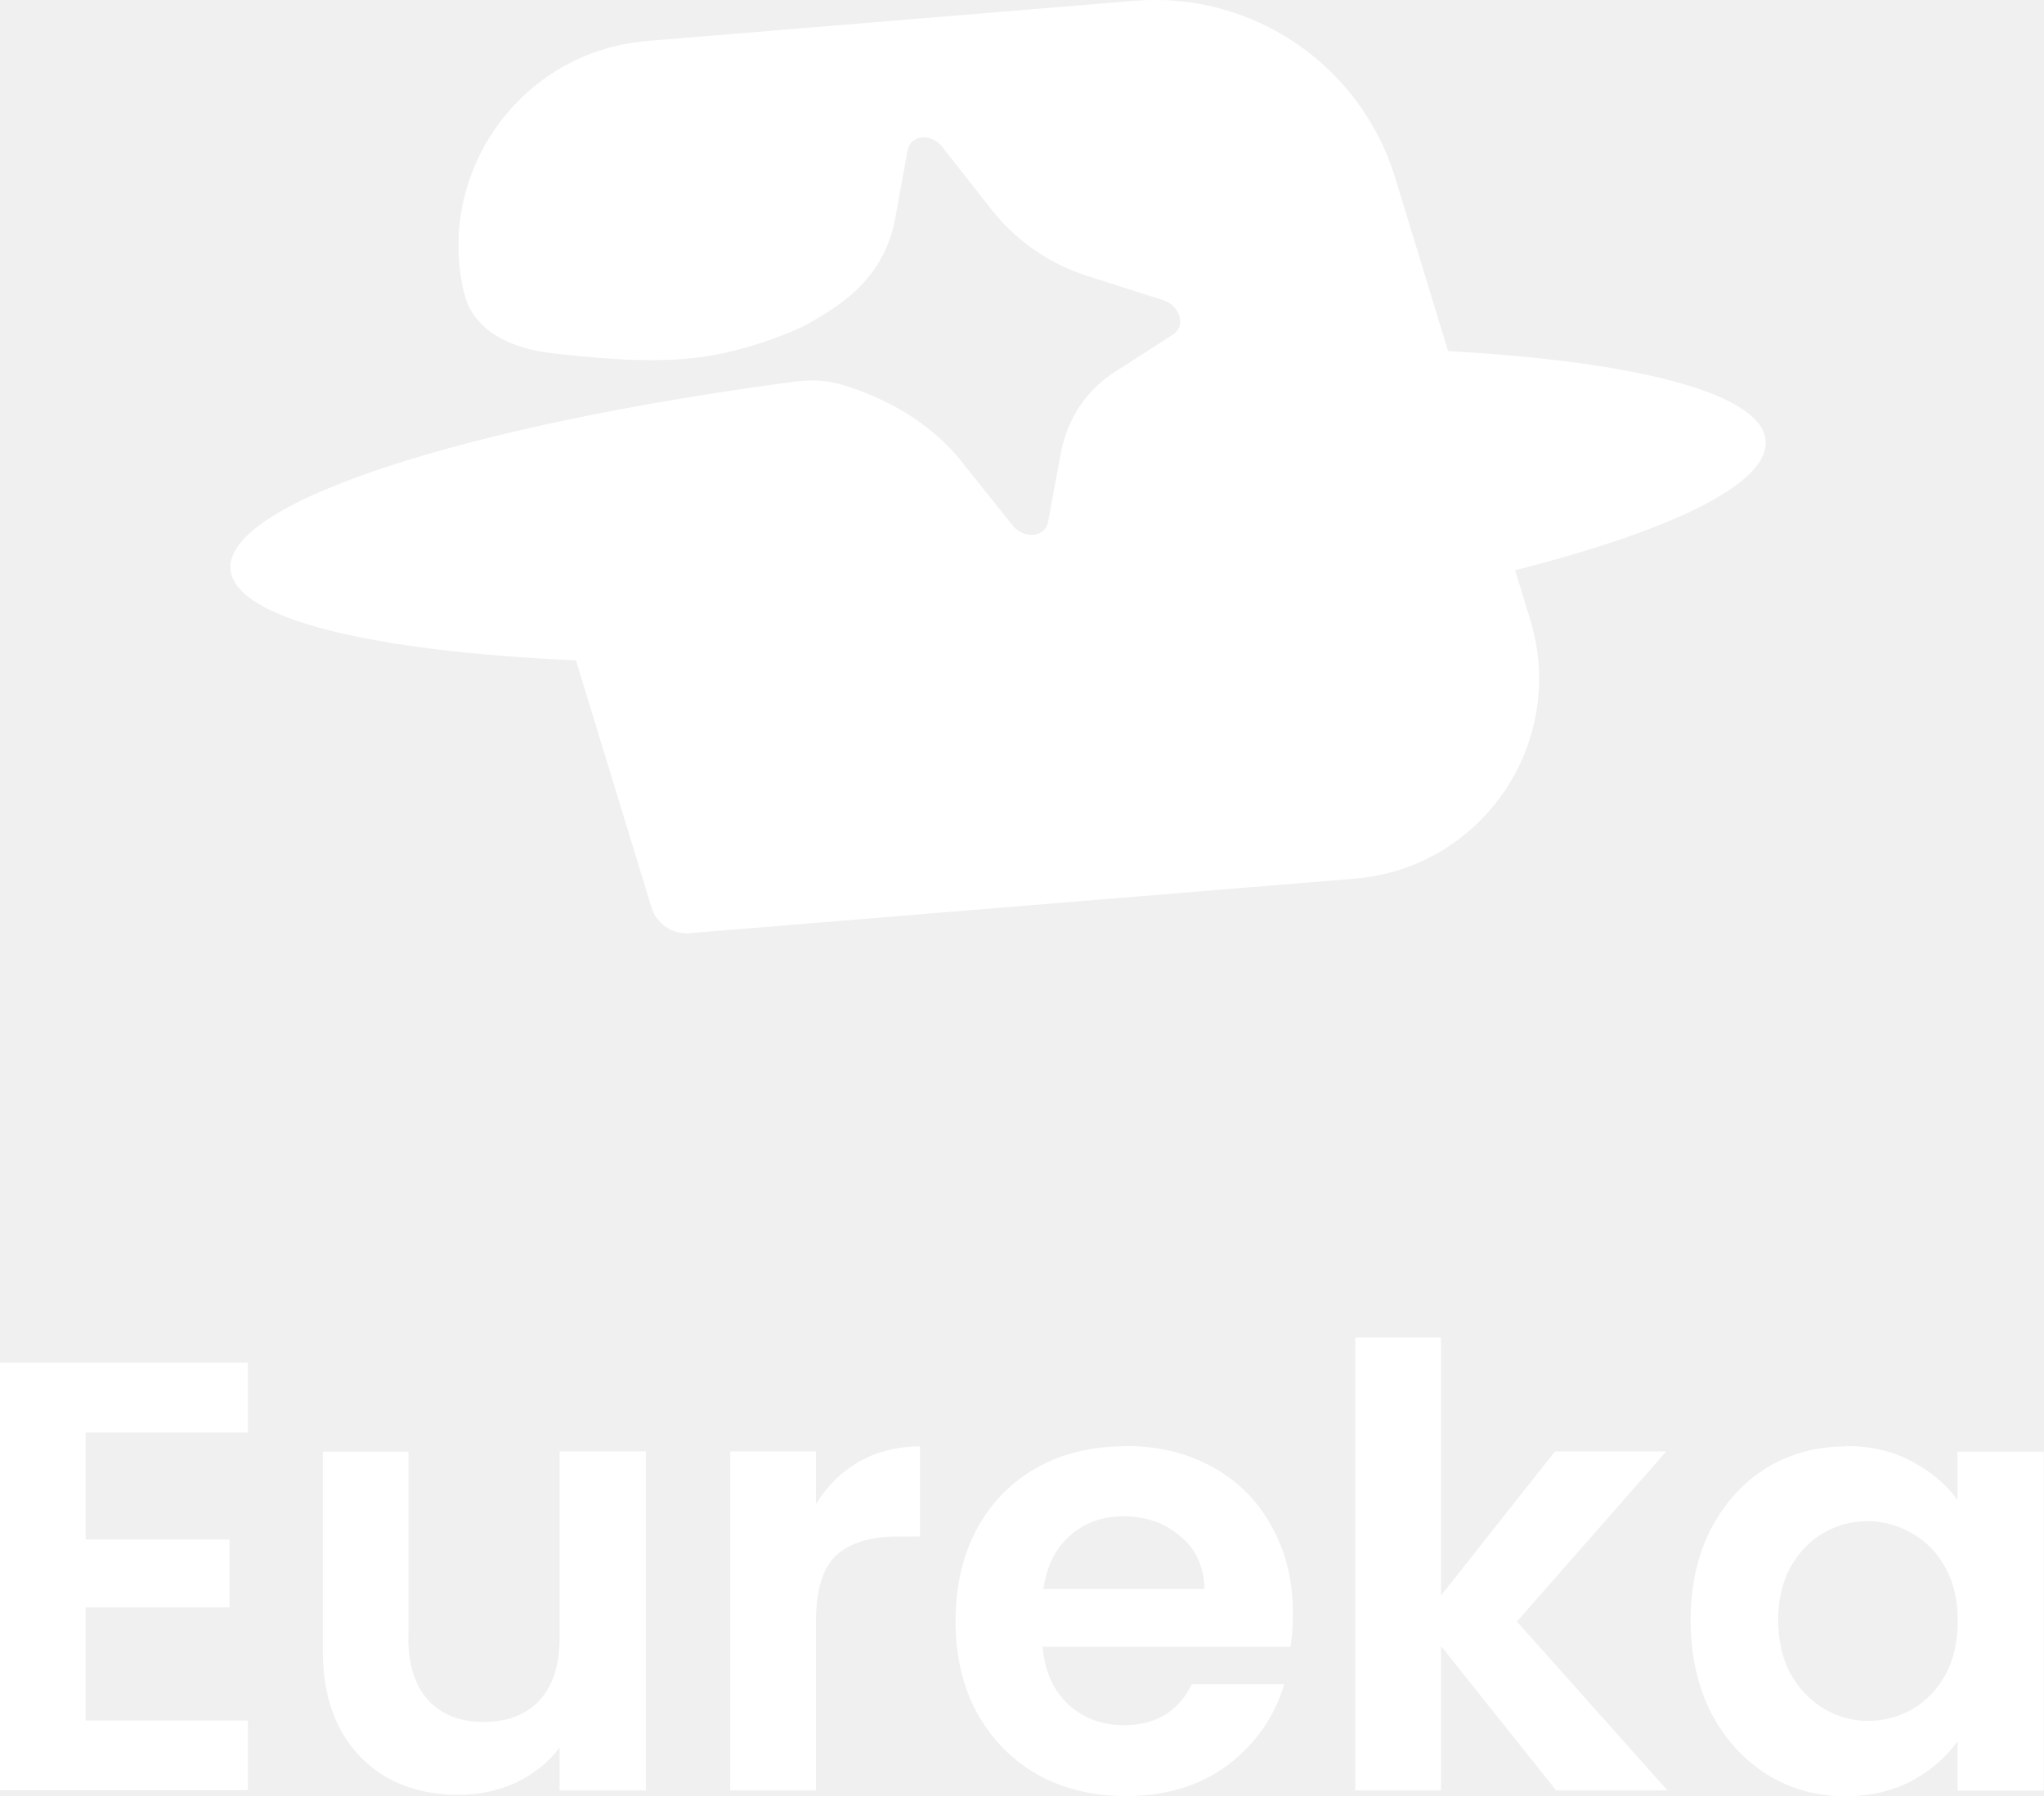
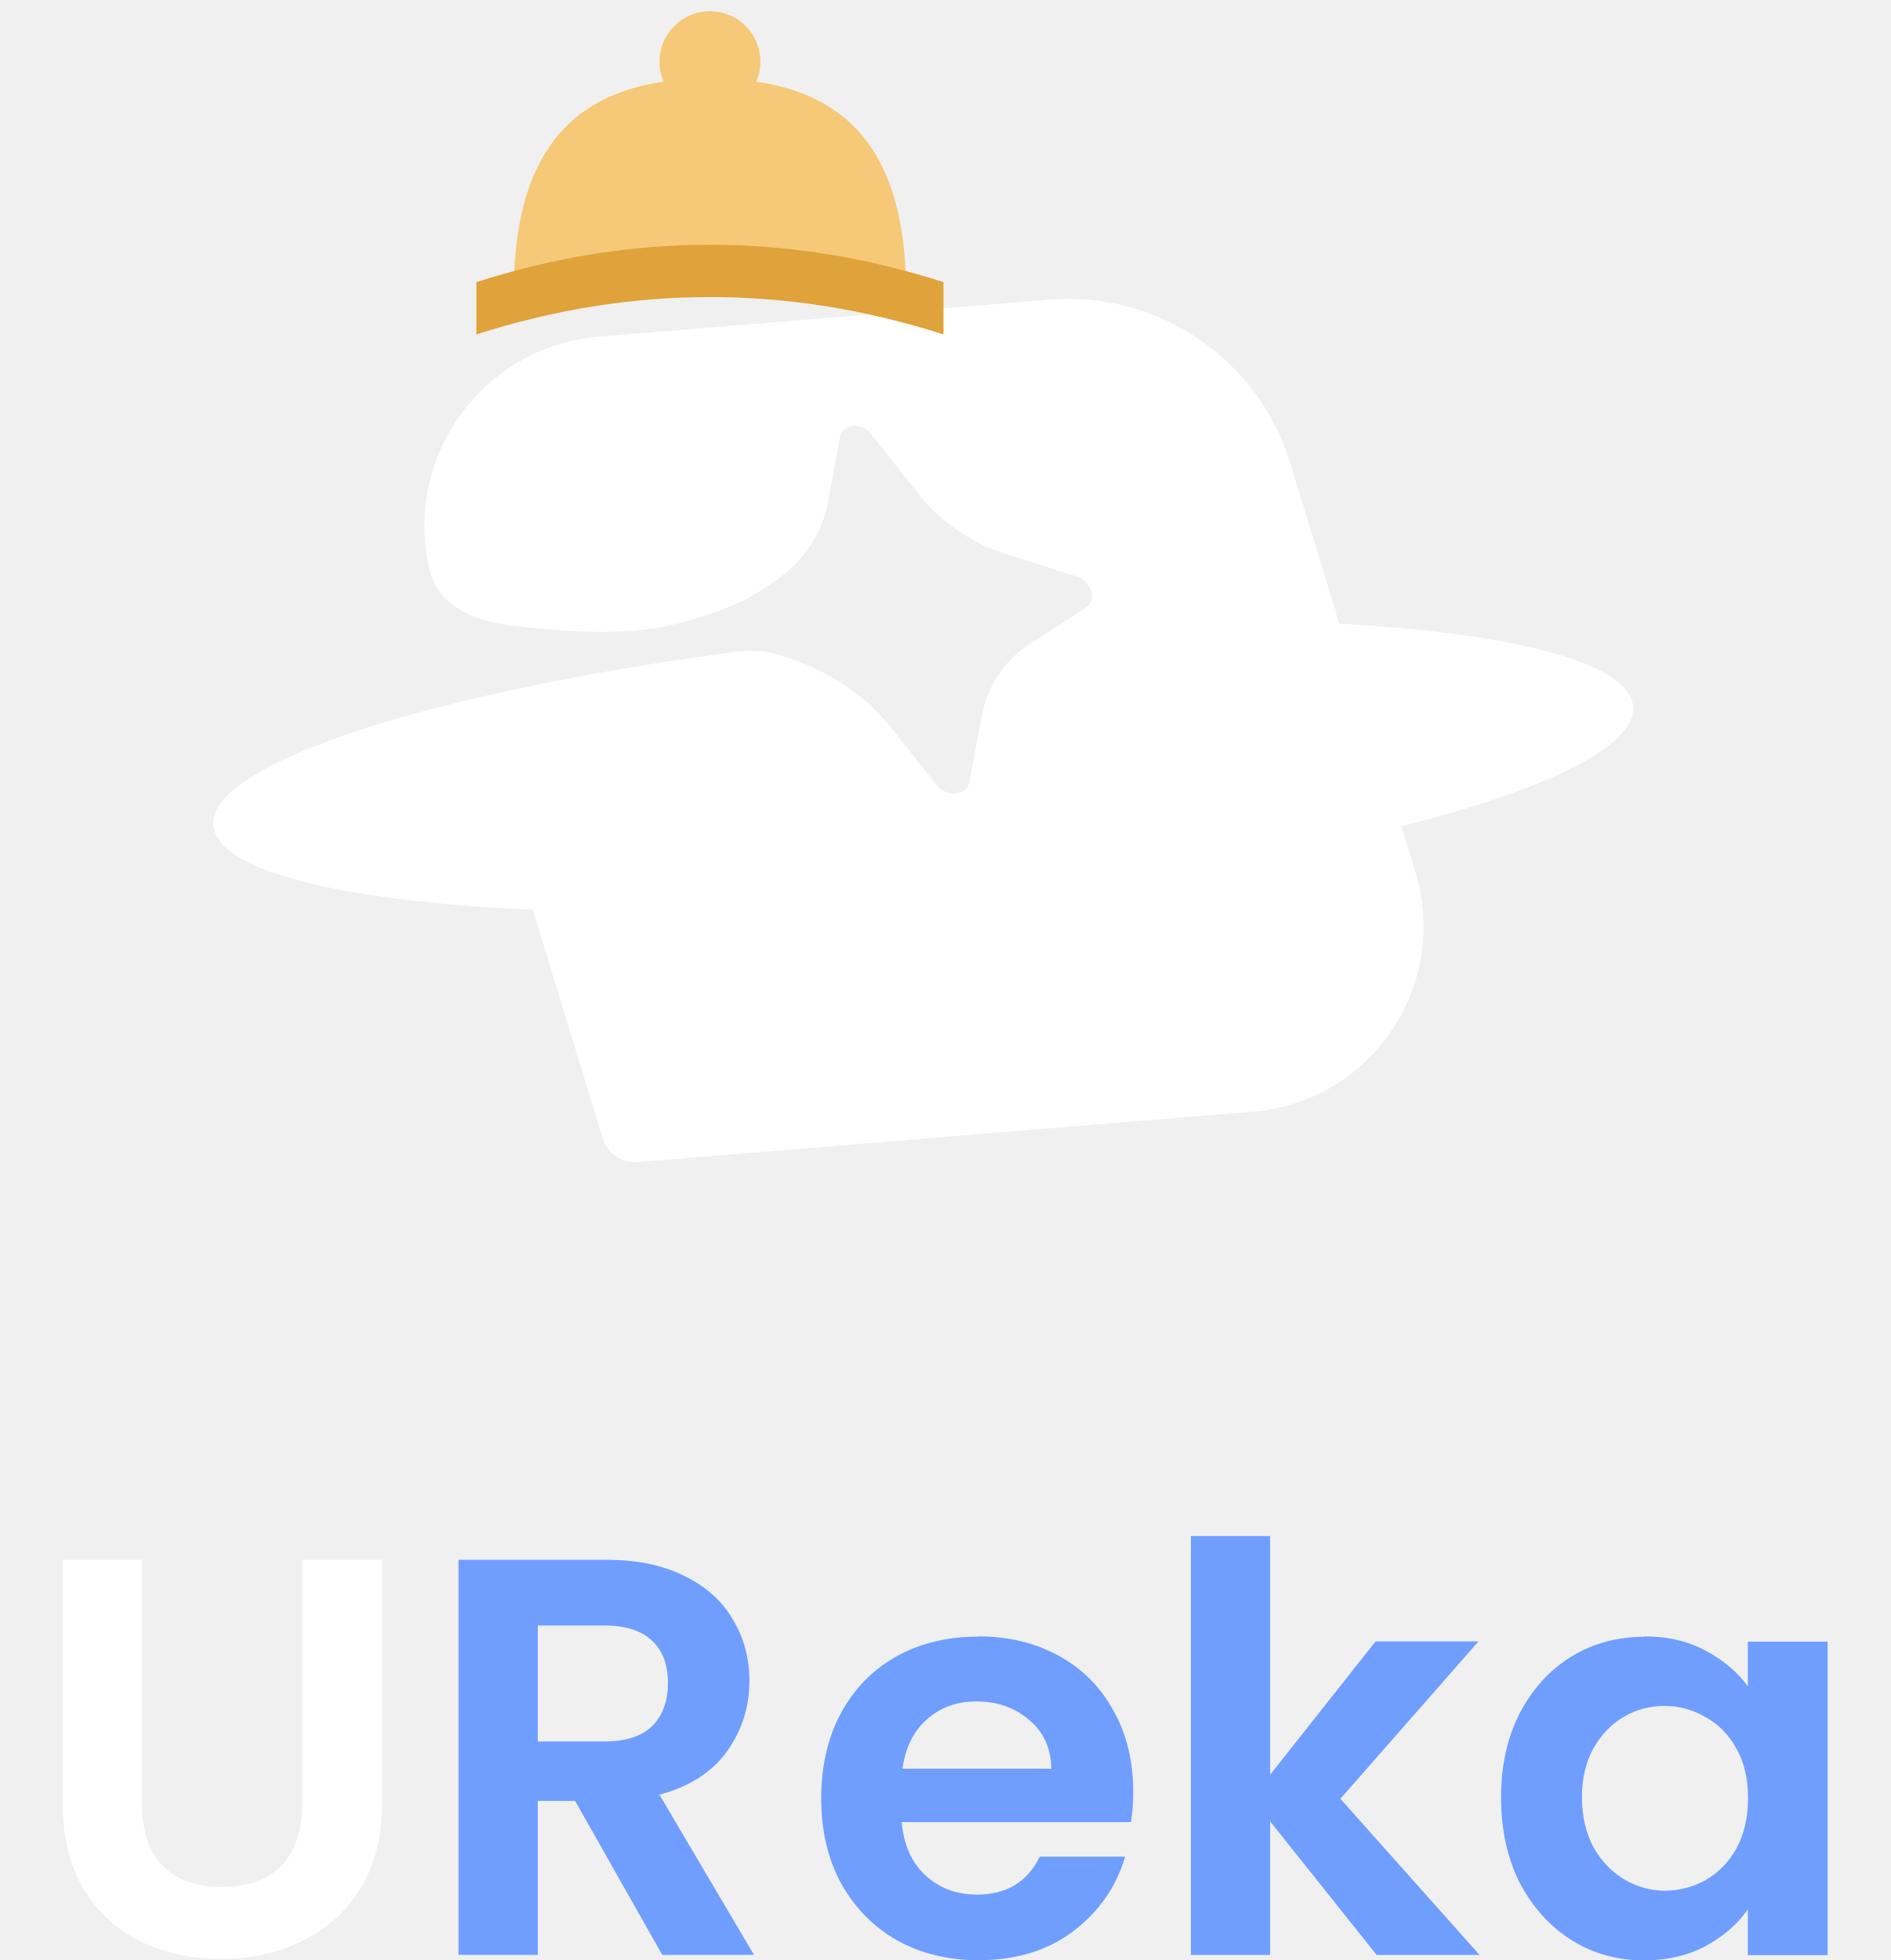
- <svg xmlns="http://www.w3.org/2000/svg" id="_图层_2" data-name="图层 2" viewBox="0 0 101.18 88.91">
-   <g id="_图层_1-2" data-name="图层 1">
-     <path fill="#fff" d="M55.73,71.59c1.6,0,3.02.34,4.27,1.03,1.27.69,2.25,1.67,2.94,2.94.71,1.25,1.06,2.7,1.06,4.33,0,.61-.04,1.15-.12,1.64h-12.27c.1,1.21.53,2.16,1.27,2.85.75.69,1.67,1.03,2.76,1.03,1.58,0,2.7-.68,3.36-2.03h4.57c-.48,1.62-1.41,2.95-2.79,4-1.37,1.03-3.06,1.54-5.06,1.54-1.62,0-3.07-.35-4.36-1.06-1.27-.73-2.27-1.75-3-3.06-.71-1.31-1.06-2.83-1.06-4.54s.35-3.26,1.06-4.57c.71-1.31,1.7-2.32,2.97-3.03,1.27-.71,2.74-1.06,4.39-1.06ZM91.36,71.59c1.25,0,2.34.25,3.27.76.95.5,1.71,1.14,2.27,1.91v-2.39h4.27v16.78h-4.27v-2.45c-.55.79-1.3,1.44-2.27,1.97-.95.5-2.05.76-3.3.76-1.41,0-2.71-.36-3.88-1.09-1.15-.73-2.07-1.75-2.76-3.06-.67-1.33-1-2.86-1-4.57s.33-3.2,1-4.51c.69-1.31,1.61-2.32,2.76-3.03,1.17-.71,2.47-1.06,3.91-1.06ZM20.21,81.1c0,1.33.33,2.36,1,3.09.67.71,1.58,1.06,2.73,1.06,1.17,0,2.09-.35,2.76-1.06.67-.73,1-1.76,1-3.09v-9.24h4.27v16.78h-4.27v-2.12c-.55.73-1.26,1.3-2.15,1.73-.87.4-1.82.61-2.85.61-1.31,0-2.47-.27-3.48-.82-1.01-.57-1.81-1.38-2.39-2.45-.57-1.09-.85-2.38-.85-3.88v-9.84h4.24v9.24ZM12.27,70.92H4.24v5.3h7.12v3.36h-7.12v5.6h8.03v3.45H0v-21.17h12.27v3.45ZM45.54,76.07h-1.12c-1.33,0-2.34.31-3.03.94-.67.63-1,1.72-1,3.27v8.36h-4.24v-16.78h4.24v2.6c.55-.89,1.25-1.58,2.12-2.09.89-.5,1.9-.76,3.03-.76v4.45ZM71.34,78.98l5.63-7.12h5.51l-7.39,8.42,7.45,8.36h-5.51l-5.7-7.15v7.15h-4.24v-22.42h4.24v12.75ZM92.45,75.31c-.79,0-1.52.19-2.18.58-.67.38-1.21.95-1.64,1.7-.4.73-.61,1.6-.61,2.6,0,1.01.2,1.9.61,2.67.42.75.97,1.32,1.64,1.73.69.4,1.41.61,2.18.61s1.52-.19,2.21-.58c.69-.4,1.23-.97,1.64-1.7.4-.75.61-1.64.61-2.67,0-1.03-.2-1.91-.61-2.63-.4-.75-.95-1.31-1.64-1.7-.69-.4-1.42-.61-2.21-.61ZM55.61,75.07c-1.05,0-1.94.32-2.66.97-.71.63-1.14,1.5-1.3,2.63h7.97c-.02-1.09-.41-1.96-1.18-2.6-.77-.67-1.71-1-2.82-1ZM56.16.04c5.82-.48,11.19,3.17,12.9,8.75l2.62,8.59c9.36.52,15.52,2.09,15.72,4.43.18,2.13-4.63,4.45-12.4,6.42l.75,2.46c1.85,6.07-2.37,12.29-8.69,12.81l-32.93,2.7c-.85.07-1.63-.46-1.88-1.27l-3.74-12.24c-10.13-.44-16.89-2.05-17.1-4.5-.28-3.33,11.69-7.16,28.11-9.32.01,0,.02,0,.04,0,1.17-.12,1.98.07,3.25.57h0s.1.04.15.06c1.36.55,2.63,1.33,3.69,2.32.09.08.17.17.26.25.25.26.5.53.72.82l2.5,3.13c.38.47,1,.57,1.39.34.18-.1.31-.28.36-.51l.64-3.45c.31-1.66,1.25-3.08,2.66-3.98l1.65-1.06h0s1.25-.81,1.25-.81c.64-.41.33-1.43-.5-1.69l-3.79-1.21c-1.83-.58-3.49-1.73-4.69-3.25l-2.47-3.14c-.54-.69-1.56-.58-1.69.17h-.01s-.63,3.45-.63,3.45c-.31,1.66-1.21,3.02-2.59,4.06-.49.37-1.16.78-1.74,1.11-.72.39-2.88,1.26-4.99,1.59-2.18.34-4.71.18-7.56-.14-2.85-.32-4.09-1.6-4.42-2.9,0-.02-.01-.04-.02-.06-1.45-6.01,2.8-11.99,9.05-12.51L56.16.04Z" />
-   </g>
+ <svg xmlns="http://www.w3.org/2000/svg" viewBox="0 -16 101.18 104.91">
+   <path fill="#fff" d="M56.16.04c5.82-.48,11.19,3.16,12.9,8.75l2.63,8.59c9.36.52,15.52,2.09,15.72,4.43.18,2.13-4.63,4.45-12.4,6.42l.75,2.46c1.85,6.07-2.37,12.29-8.69,12.81l-32.93,2.7c-.85.07-1.63-.46-1.88-1.27l-3.74-12.24c-10.13-.44-16.89-2.05-17.1-4.5-.28-3.33,11.69-7.16,28.1-9.32.01,0,.03,0,.04,0,1.17-.12,1.98.07,3.26.57h0s.1.04.15.06c.68.27,1.34.61,1.96.99.1.06.21.13.31.2.51.34.98.72,1.42,1.13.09.08.17.17.26.25.17.17.33.35.49.53.08.09.16.19.23.28l2.5,3.14c.3.38.76.51,1.14.43.3-.06.55-.27.61-.61l.64-3.45c.02-.1.04-.21.07-.31.22-.95.66-1.81,1.28-2.53.08-.09.16-.18.25-.27.32-.33.67-.62,1.07-.87l1.65-1.06h0s1.25-.81,1.25-.81c.64-.41.33-1.43-.5-1.69l-3.79-1.21c-1.83-.58-3.49-1.73-4.69-3.25l-2.47-3.14c-.54-.69-1.56-.58-1.69.17h-.01s-.63,3.45-.63,3.45c-.31,1.66-1.21,3.02-2.59,4.06-.49.37-1.16.77-1.74,1.11-.72.39-2.88,1.26-4.99,1.59-2.18.34-4.71.18-7.56-.14-2.85-.32-4.09-1.6-4.42-2.9,0-.02-.01-.04-.02-.06-1.45-6.01,2.8-11.99,9.06-12.51L56.16.04Z" />
+   <path fill="#F5C977" d="M27.5 -0.3C27.5 -8.3 31 -11.8 38 -11.8C45 -11.8 48.5 -8.3 48.5 -0.3Z" />
+   <path fill="#E0A23A" d="M25.5 -0.9Q38 -4.9 50.5 -0.9L50.5 1.9Q38 -2.1 25.5 1.9Z" />
+   <path fill="#F5C977" d="M40.700 -12.700C40.700 -11.209 39.491 -10.000 38.000 -10.000C36.509 -10.000 35.300 -11.209 35.300 -12.700C35.300 -14.191 36.509 -15.400 38.000 -15.400C39.491 -15.400 40.700 -14.191 40.700 -12.700Z" />
+   <path fill="#fff" d="M7.6 80.577C7.6 82.011 7.974 83.111 8.721 83.879C9.469 84.626 10.519 85 11.872 85C13.245 85 14.305 84.626 15.052 83.879C15.799 83.111 16.173 82.011 16.173 80.577V67.49H20.445V80.547C20.445 82.344 20.051 83.869 19.263 85.121C18.496 86.353 17.456 87.282 16.143 87.908C14.851 88.534 13.406 88.847 11.811 88.847C10.236 88.847 8.802 88.534 7.509 87.908C6.237 87.282 5.227 86.353 4.48 85.121C3.733 83.869 3.359 82.344 3.359 80.547V67.49H7.6V80.577Z" />
+   <path fill="#6F9EFF" d="M32.479 67.49C34.115 67.49 35.509 67.782 36.66 68.368C37.811 68.933 38.669 69.711 39.235 70.701C39.821 71.67 40.113 72.761 40.113 73.972C40.113 75.366 39.71 76.629 38.902 77.76C38.094 78.87 36.892 79.637 35.296 80.061L40.356 88.635H35.448L30.783 80.394H28.784V88.635H24.543V67.49H32.479ZM28.784 77.214H32.328C33.479 77.214 34.337 76.942 34.903 76.396C35.468 75.831 35.752 75.053 35.752 74.063C35.751 73.094 35.468 72.347 34.903 71.822C34.337 71.277 33.479 71.004 32.328 71.004H28.784V77.214Z" />
+   <path fill="#6F9EFF" d="M52.385 71.59c1.6 0 3.02 .34 4.27 1.03 1.27 .69 2.25 1.67 2.94 2.94 .71 1.25 1.06 2.7 1.06 4.33 0 .61 -.04 1.15 -.12 1.64h-12.27c.1 1.21 .53 2.16 1.27 2.85 .75 .69 1.67 1.03 2.76 1.03 1.58 0 2.7 -.68 3.36 -2.03h4.57c-.48 1.62 -1.41 2.95 -2.79 4 -1.37 1.03 -3.06 1.54 -5.06 1.54 -1.62 0 -3.07 -.35 -4.36 -1.06 -1.27 -.73 -2.27 -1.75 -3 -3.06 -.71 -1.31 -1.06 -2.83 -1.06 -4.54s.35 -3.26 1.06 -4.57c.71 -1.31 1.7 -2.32 2.97 -3.03 1.27 -.71 2.74 -1.06 4.39 -1.06ZM52.265 75.07c-1.05 0 -1.94 .32 -2.66 .97 -.71 .63 -1.14 1.5 -1.3 2.63h7.97c-.02 -1.09 -.41 -1.96 -1.18 -2.6 -.77 -.67 -1.71 -1 -2.82 -1Z" />
+   <path fill="#6F9EFF" d="M67.995 78.98l5.63 -7.12h5.51l-7.39 8.42 7.45 8.36h-5.51l-5.7 -7.15v7.15h-4.24v-22.42h4.24v12.75Z" />
+   <path fill="#6F9EFF" d="M88.015 71.59c1.25 0 2.34 .25 3.27 .76 .95 .5 1.71 1.14 2.27 1.91v-2.39h4.27v16.78h-4.27v-2.45c-.55 .79 -1.3 1.44 -2.27 1.97 -.95 .5 -2.05 .76 -3.3 .76 -1.41 0 -2.71 -.36 -3.88 -1.09 -1.15 -.73 -2.07 -1.75 -2.76 -3.06 -.67 -1.33 -1 -2.86 -1 -4.57s.33 -3.2 1 -4.51c.69 -1.31 1.61 -2.32 2.76 -3.03 1.17 -.71 2.47 -1.06 3.91 -1.06ZM89.105 75.31c-.79 0 -1.52 .19 -2.18 .58 -.67 .38 -1.21 .95 -1.64 1.7 -.4 .73 -.61 1.6 -.61 2.6 0 1.01 .2 1.9 .61 2.67 .42 .75 .97 1.32 1.64 1.73 .69 .4 1.41 .61 2.18 .61s1.52 -.19 2.21 -.58c.69 -.4 1.23 -.97 1.64 -1.7 .4 -.75 .61 -1.64 .61 -2.67 0 -1.03 -.2 -1.91 -.61 -2.63 -.4 -.75 -.95 -1.31 -1.64 -1.7 -.69 -.4 -1.42 -.61 -2.21 -.61Z" />
</svg>
